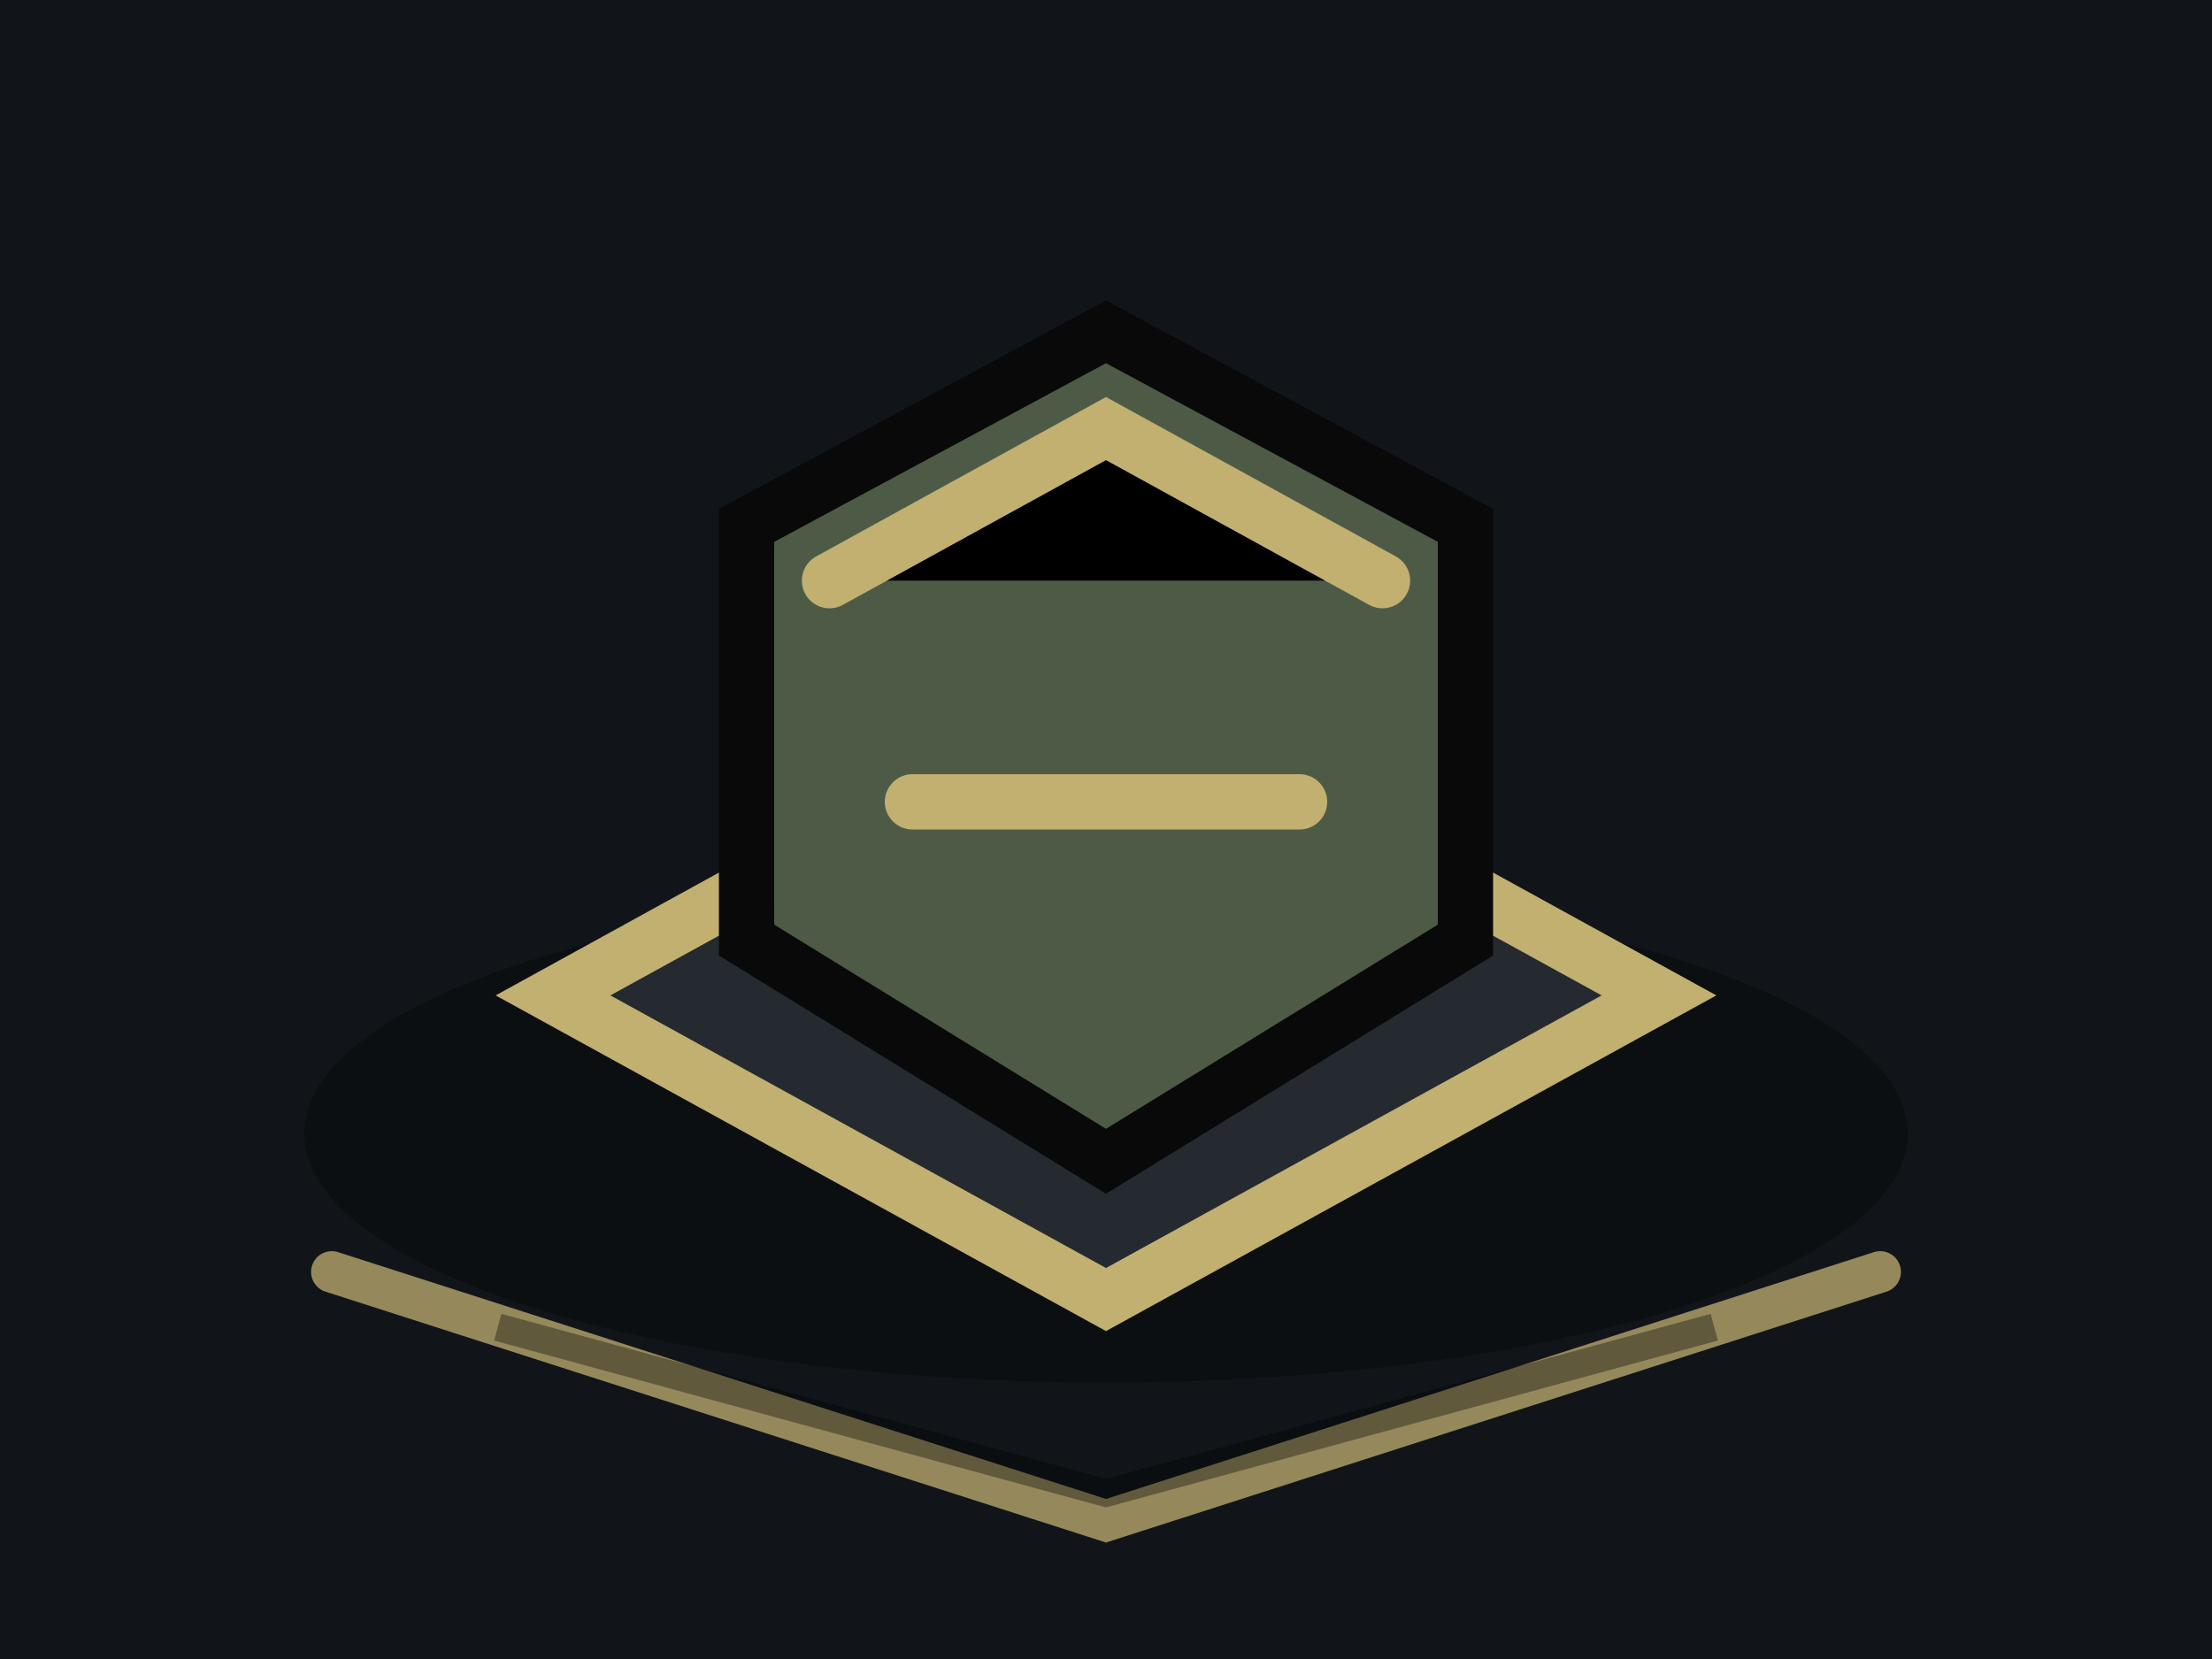
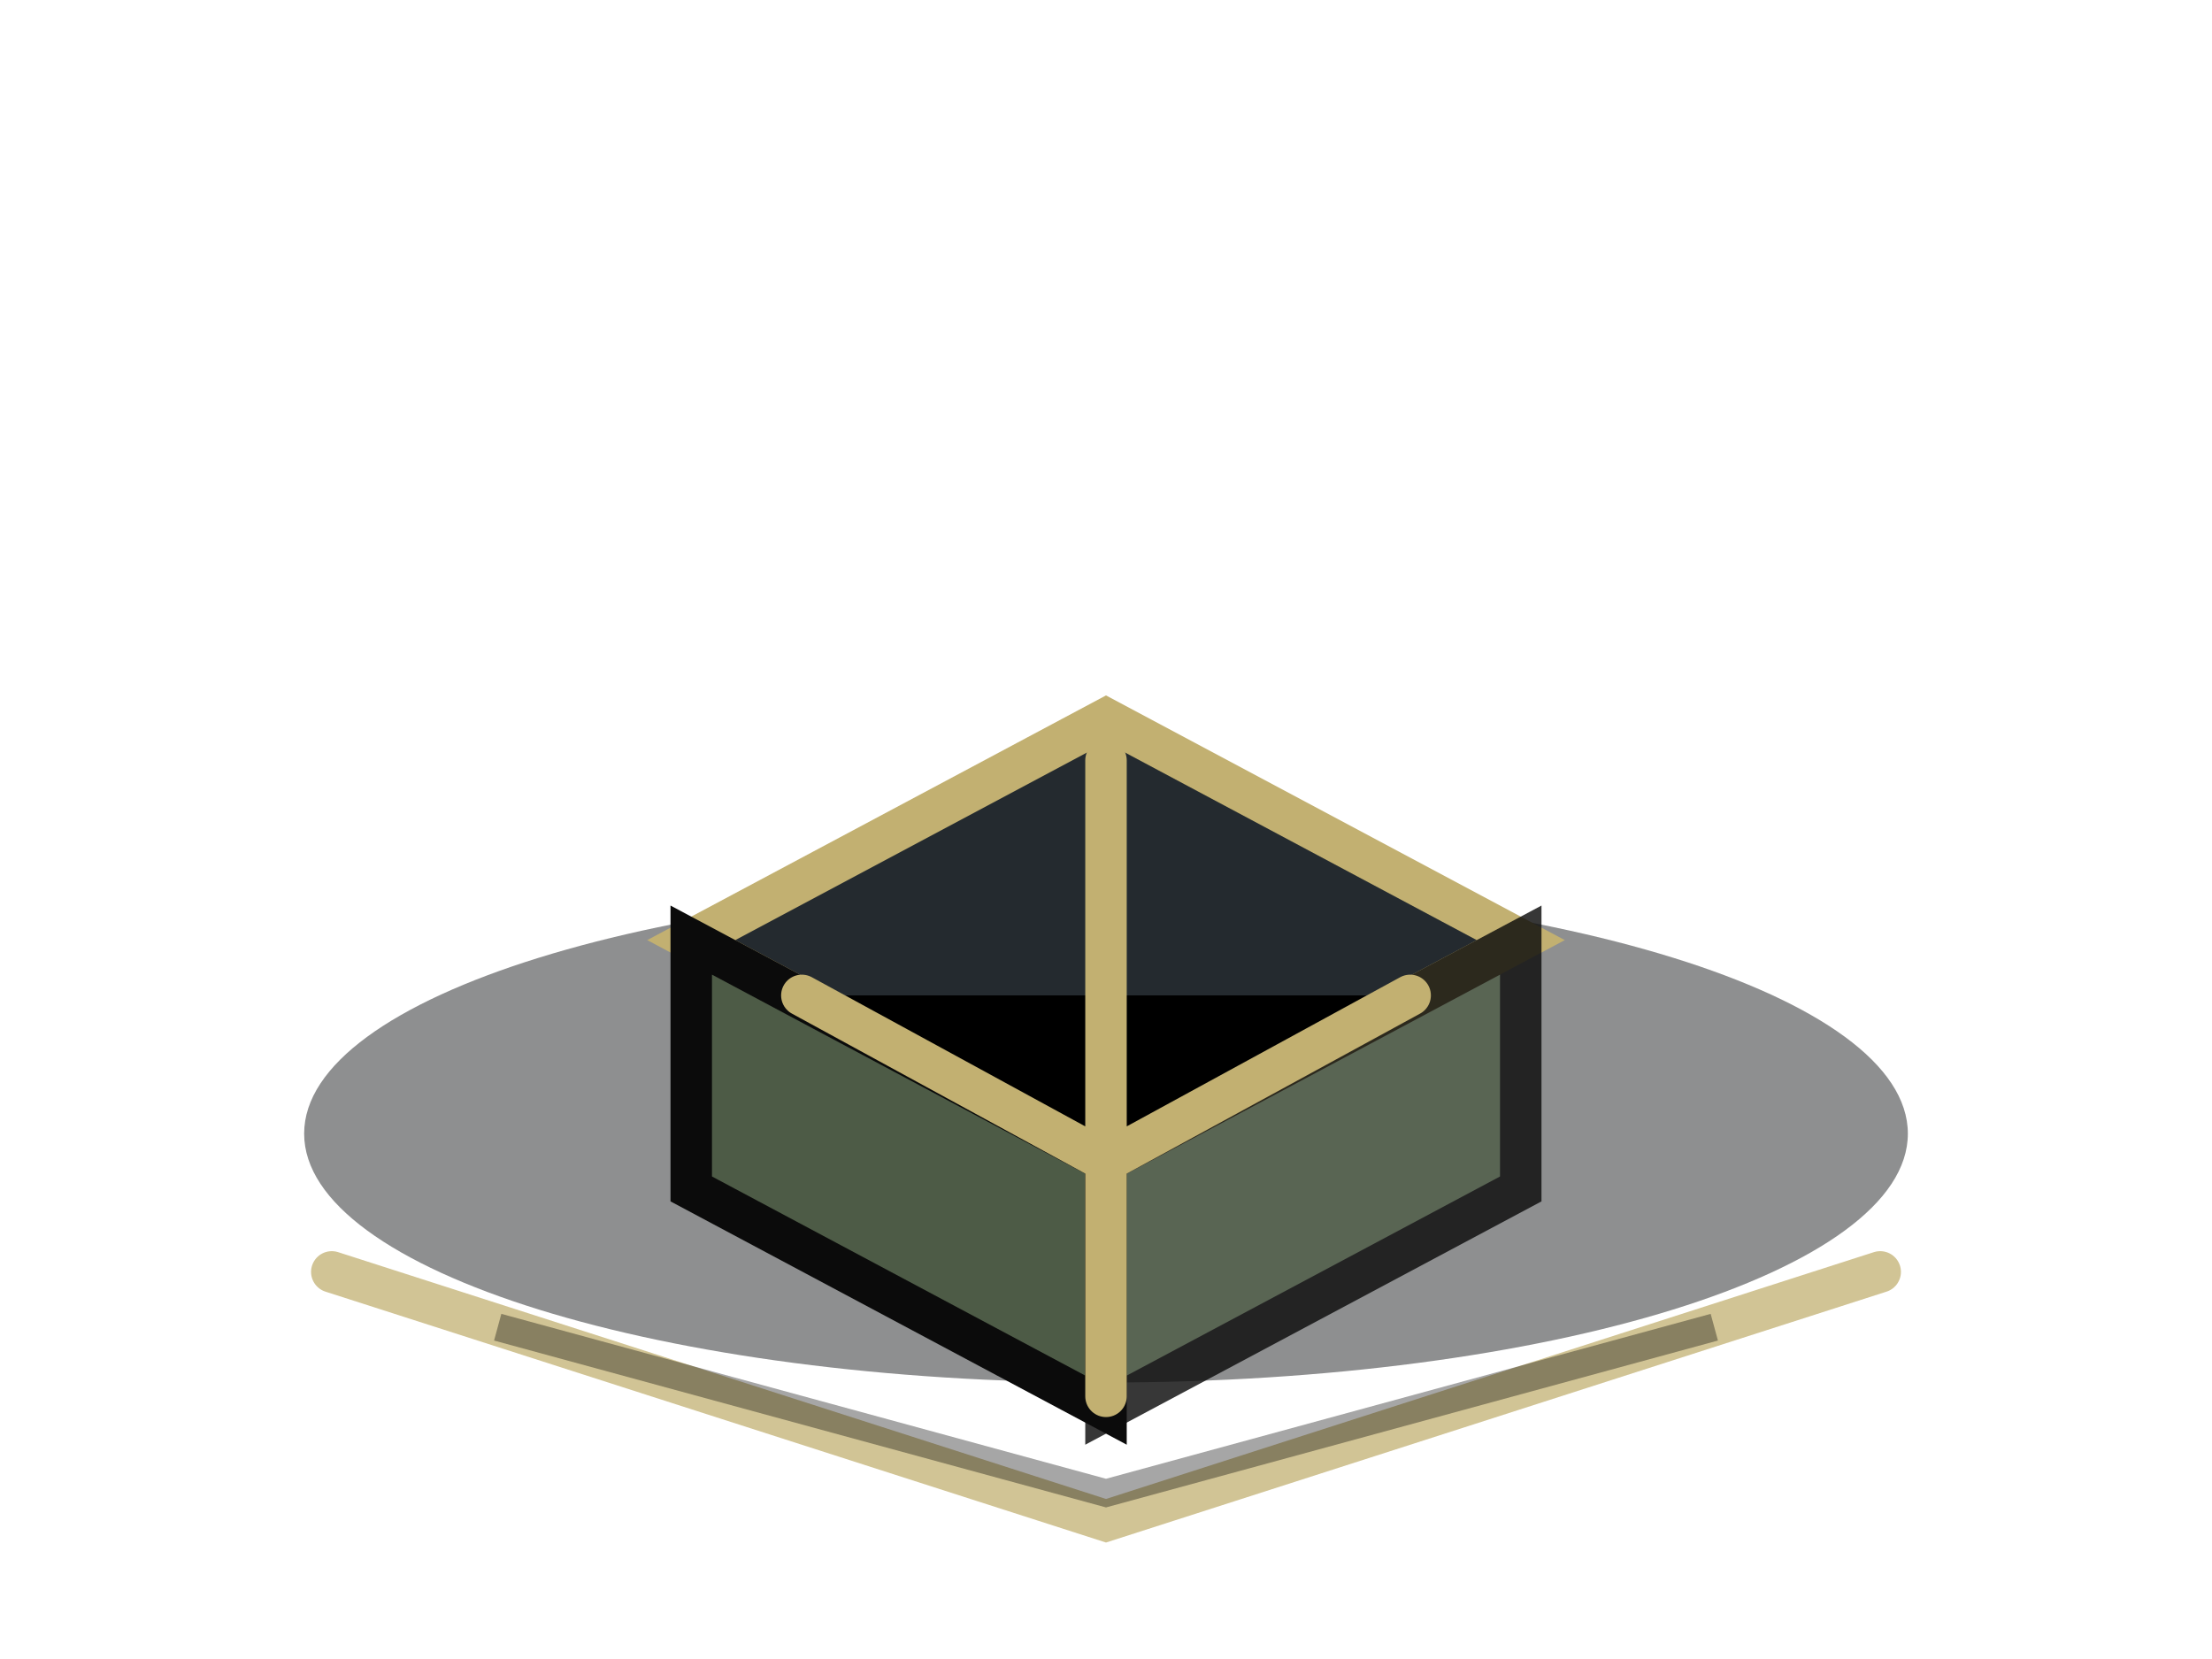
<svg xmlns="http://www.w3.org/2000/svg" width="160" height="120" viewBox="0 0 160 120" data-generated-by="generate_isometric_environment_assets" data-section="object_scenes" data-id="supply_crate">
-   <rect width="160" height="120" fill="#11151a" />
  <ellipse cx="80" cy="82" rx="58" ry="18" fill="#050608" opacity="0.45" />
-   <polygon points="40,72 80,50 120,72 80,94" fill="#242a2f" stroke="#c2b071" stroke-width="4" />
-   <path d="M54 68 L54 38 L80 24 L106 38 L106 68 L80 84 Z" fill="#4d5b46" stroke="#090909" stroke-width="4" />
-   <path d="M60 42 L80 31 L100 42 M66 58 H94" stroke="#c2b071" stroke-width="4" stroke-linecap="round" />
+   <polygon points="50,68 80,52 110,68 80,84" fill="#242a2f" stroke="#c2b071" stroke-width="3" />
+   <polygon points="50,68 80,84 80,102 50,86" fill="#4d5b46" stroke="#0b0b0b" stroke-width="3" />
+   <polygon points="110,68 80,84 80,102 110,86" fill="#4d5b46" stroke="#0b0b0b" stroke-width="3" opacity="0.82" />
+   <path d="M58 72 L80 84 L102 72 M80 55 L80 101" stroke="#c2b071" stroke-width="3" stroke-linecap="round" />
  <path d="M24 92 L80 110 L136 92" fill="none" stroke="#c2b071" stroke-width="3" stroke-linecap="round" opacity="0.75" />
  <path d="M36 96 L80 108 L124 96" fill="none" stroke="#000000" stroke-width="2" opacity="0.35" />
</svg>
